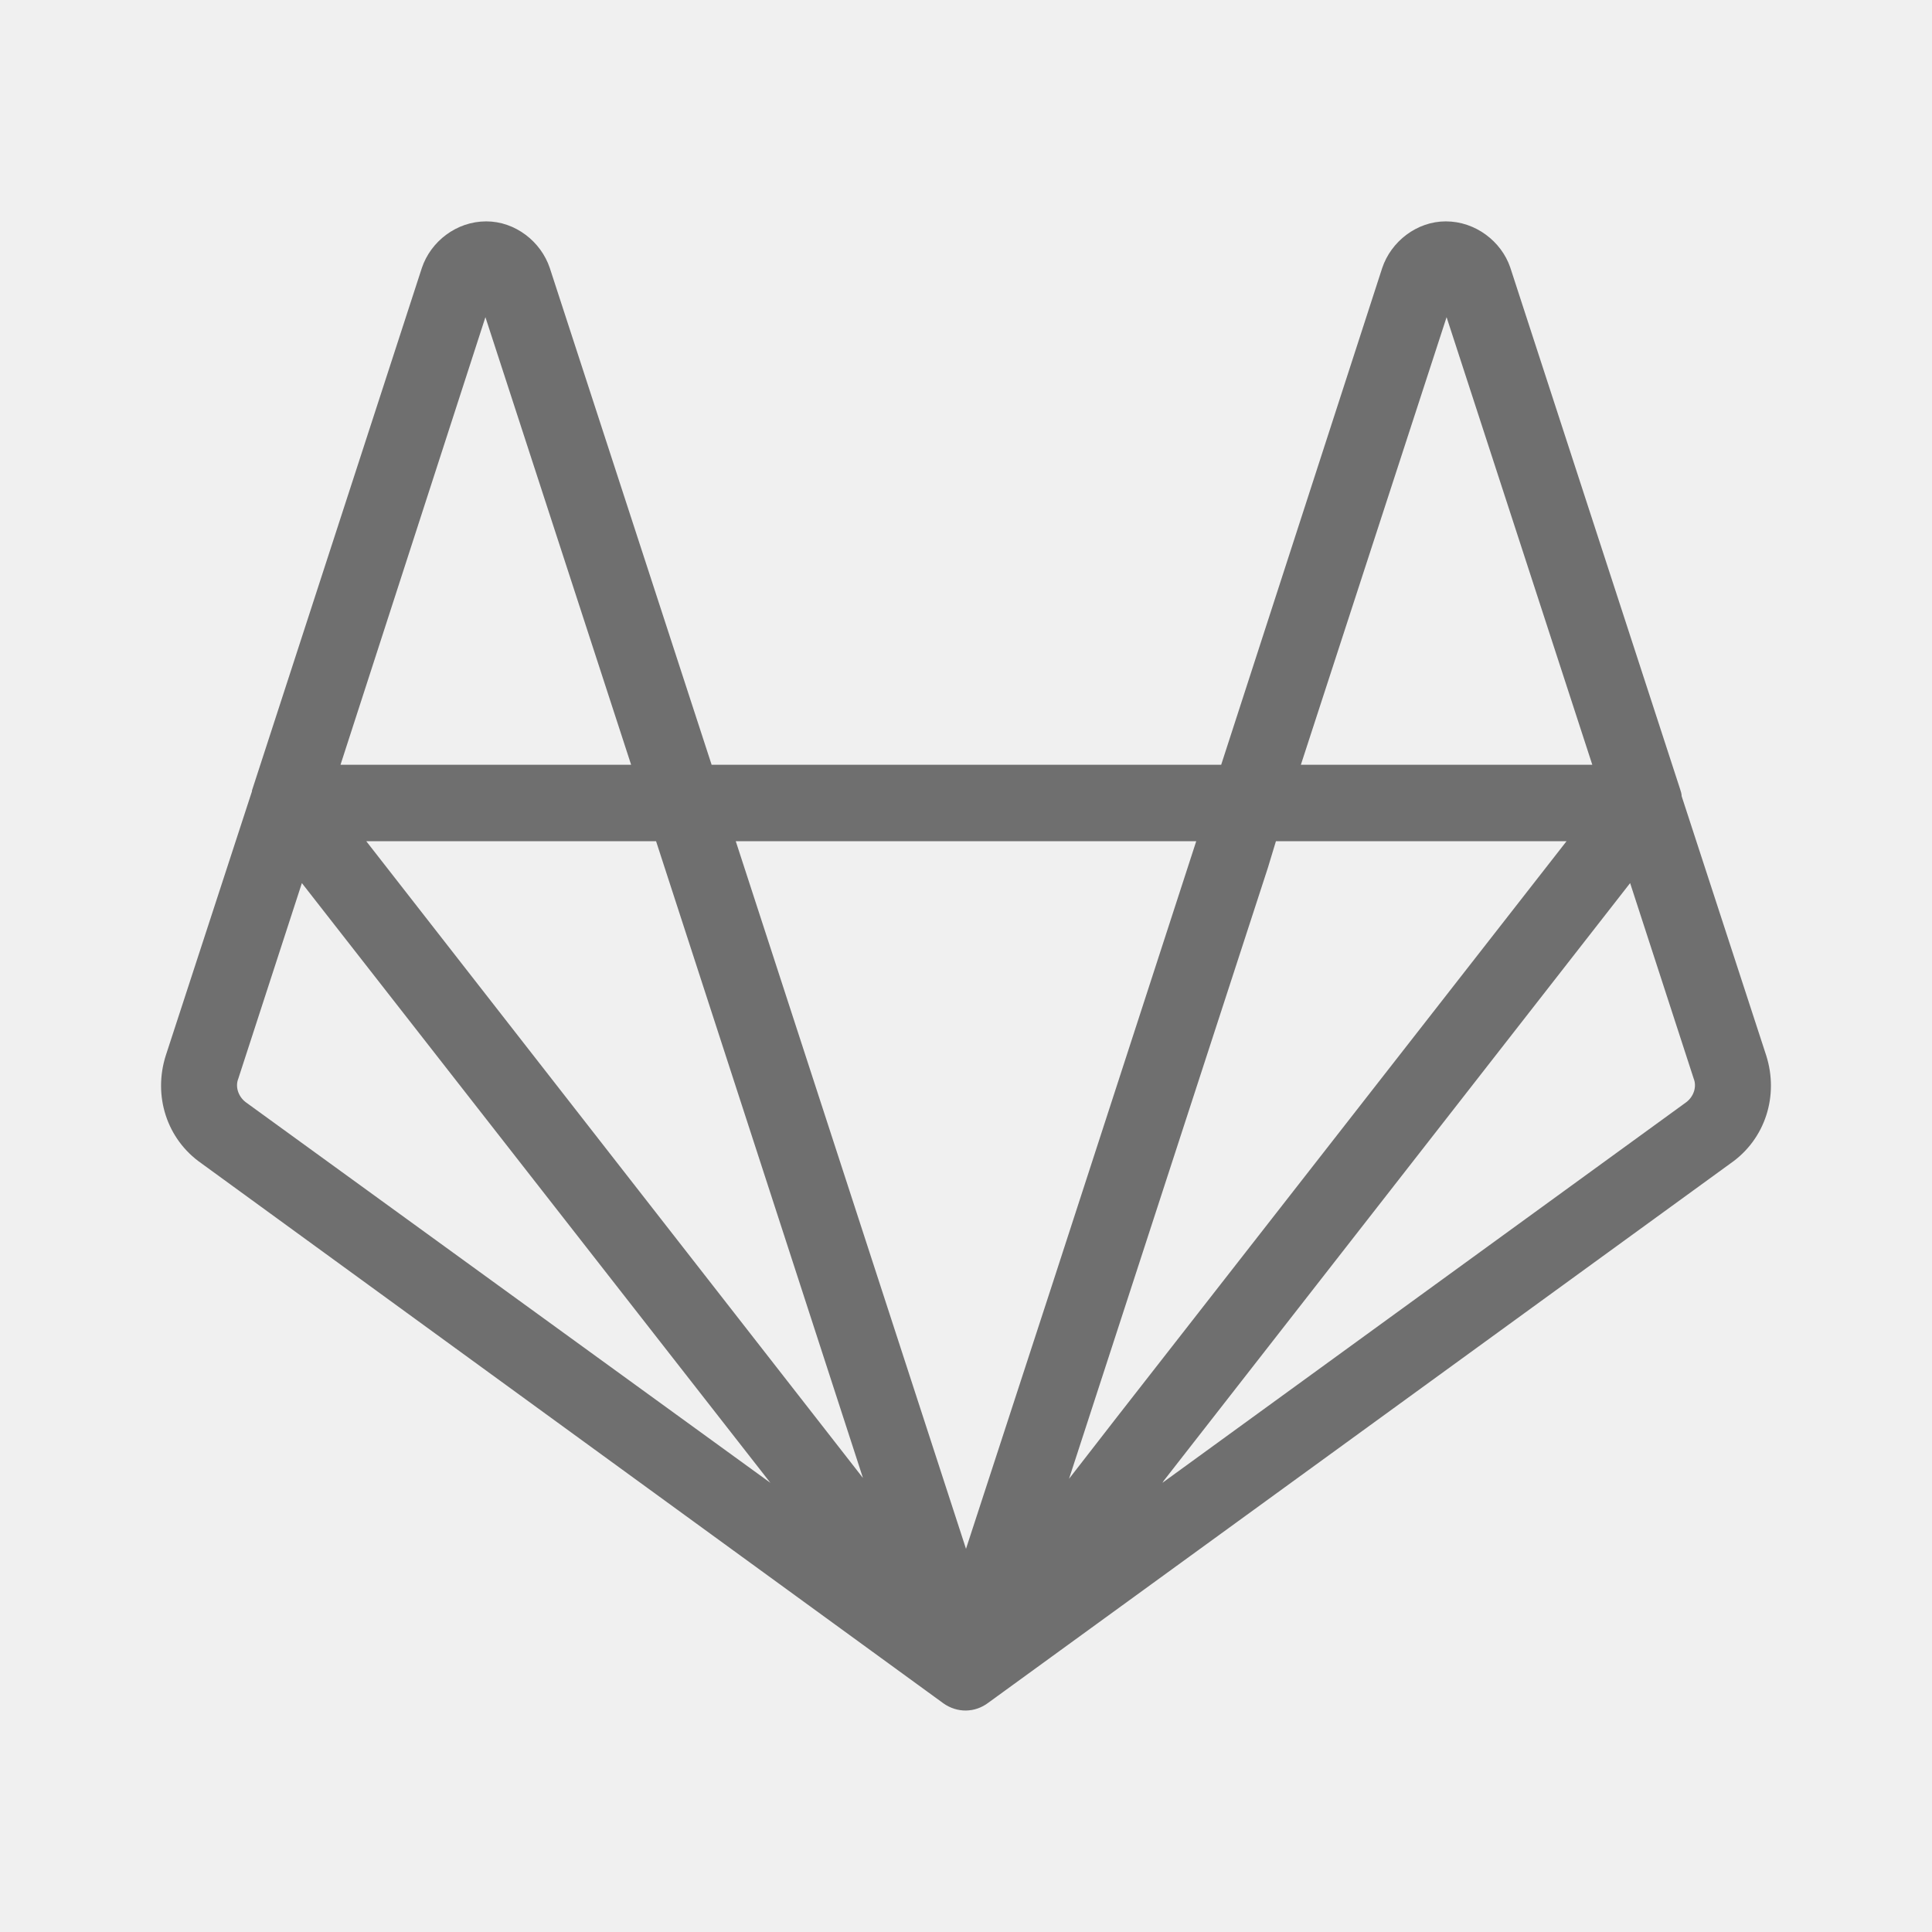
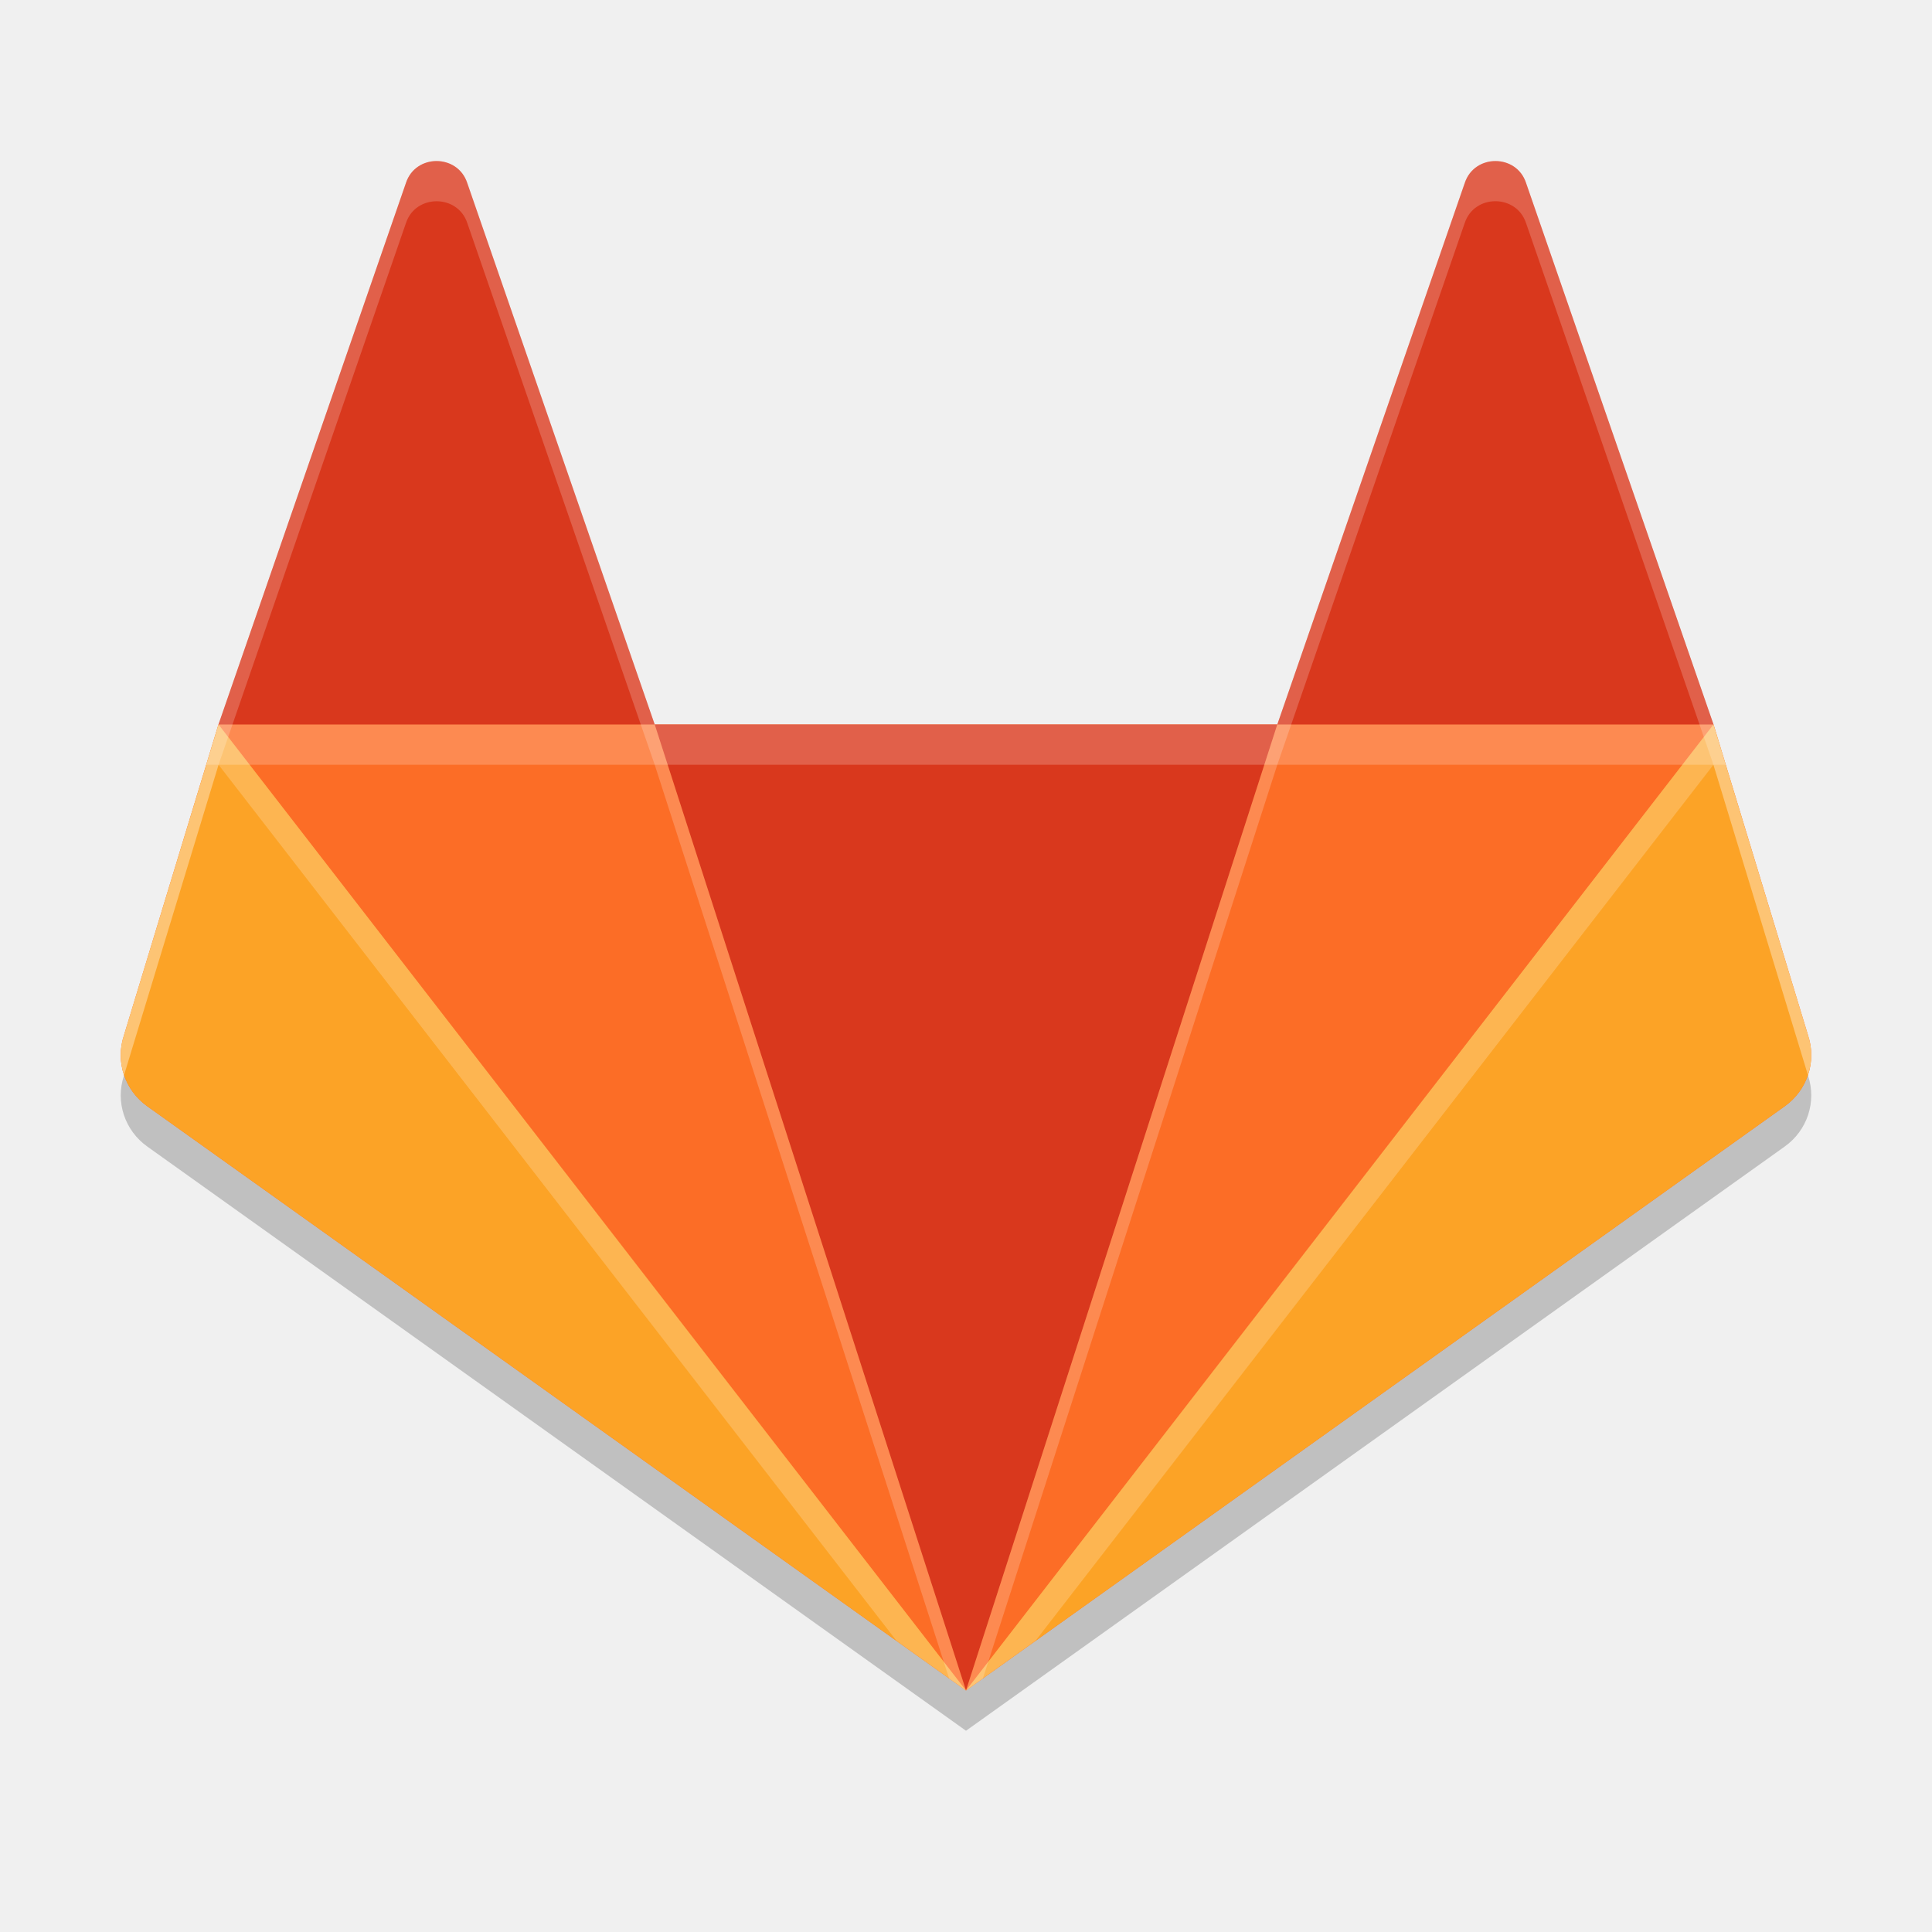
- <svg style="width:24px;height:24px" viewBox="0 0 24 24">
-   <path fill="#6F6F6F" d="M21.94 13.11L20.89 9.89C20.89 9.86 20.88 9.83 20.87 9.8L18.76 3.32C18.65 3 18.33 2.75 17.96 2.75C17.6 2.75 17.28 3 17.17 3.33L15.17 9.5H8.84L6.83 3.33C6.72 3 6.4 2.75 6.04 2.75H6.04C5.67 2.75 5.35 3 5.24 3.33L3.13 9.82C3.13 9.82 3.13 9.83 3.13 9.83L2.06 13.11C1.9 13.61 2.07 14.15 2.5 14.45L11.72 21.16C11.89 21.28 12.11 21.28 12.28 21.15L21.5 14.45C21.93 14.15 22.1 13.61 21.94 13.11M8.15 10.45L10.72 18.36L4.55 10.45M13.28 18.37L15.75 10.78L15.85 10.45H19.46L13.87 17.61M17.97 3.94L19.78 9.5H16.16M14.86 10.45L13.07 15.96L12 19.24L9.14 10.45M6.03 3.94L7.84 9.5H4.23M3.05 13.69C2.96 13.62 2.92 13.5 2.96 13.4L3.75 10.97L9.57 18.42M20.95 13.69L14.44 18.42L14.46 18.39L20.25 10.97L21.04 13.4C21.08 13.5 21.04 13.62 20.95 13.69" />
+ <svg xmlns="http://www.w3.org/2000/svg" width="24" height="24" version="1.1">
+   <g transform="translate(0,-308.3)">
+     <path style="opacity:0.2;fill-rule:evenodd" d="m 22.461,321.664 -1.175,-3.364 -2.329,-7.228 c -0.12,-0.362 -0.642,-0.362 -0.761,0 l -2.329,7.228 H 8.133 l -2.329,-7.228 c -0.12,-0.362 -0.642,-0.362 -0.761,0 l -2.329,7.228 -1.175,3.364 c -0.107,0.324 0.01,0.679 0.291,0.879 l 10.17,7.257 10.17,-7.257 c 0.281,-0.2 0.398,-0.555 0.291,-0.879" />
+     <path style="fill:#fc6d26;fill-rule:evenodd" d="M 22.461,321.164 21.286,317.3 19,314.3 c -0.12,-0.362 -0.642,-0.362 -0.761,0 L 15.867,317.3 H 8.133 l -2.633,-3 c -0.12,-0.362 -0.642,-0.362 -0.761,0 L 2.714,317.3 1.539,321.164 c -0.107,0.324 0.01,0.679 0.291,0.879 l 10.17,7.257 10.17,-7.257 c 0.281,-0.2 0.398,-0.555 0.291,-0.879" />
+     <path style="fill:#d9381d;fill-rule:evenodd" d="m 12,329.3 v 0 l 3.867,-12 H 8.133 Z" />
+     <path style="fill:#fca326;fill-rule:evenodd" d="m 2.714,317.3 v 0 l -1.175,3.864 c -0.107,0.324 0.01,0.679 0.291,0.879 l 10.17,7.257 z" />
+     <path style="fill:#d9381d;fill-rule:evenodd" d="m 2.714,317.3 h 5.419 l -2.329,-6.728 c -0.12,-0.362 -0.642,-0.362 -0.761,0 z" />
+     <path style="fill:#fca326;fill-rule:evenodd" d="m 21.286,317.3 v 0 l 1.175,3.864 c 0.107,0.324 -0.01,0.679 -0.291,0.879 l -10.17,7.257 z" />
+     <path style="fill:#d9381d;fill-rule:evenodd" d="m 21.286,317.3 h -5.419 l 2.329,-6.728 c 0.12,-0.362 0.642,-0.362 0.761,0 z" />
+     <path style="fill:#ffffff;fill-rule:evenodd;opacity:0.2" transform="translate(0,308.3)" d="M 5.424 2 C 5.263 2 5.103 2.09 5.043 2.271 L 2.715 9 L 1.539 12.863 C 1.485 13.027 1.488 13.2 1.541 13.355 L 2.715 9.5 L 5.043 2.771 C 5.103 2.59 5.263 2.5 5.424 2.5 C 5.584 2.5 5.745 2.59 5.805 2.771 L 8.133 9.5 L 11.791 20.852 L 12 21 L 8.133 9 L 5.805 2.271 C 5.745 2.09 5.584 2 5.424 2 z M 12 21 L 12.209 20.852 L 15.867 9.5 L 18.195 2.771 C 18.315 2.409 18.837 2.409 18.957 2.771 L 21.285 9.5 L 22.459 13.355 C 22.512 13.2 22.515 13.027 22.461 12.863 L 21.285 9 L 18.957 2.271 C 18.837 1.909 18.315 1.909 18.195 2.271 L 15.867 9 L 12 21 z" />
+     <path style="fill:#ffffff;fill-rule:evenodd;opacity:0.2" transform="translate(0,308.3)" d="M 2.715 9 L 1.539 12.863 C 1.485 13.027 1.488 13.2 1.541 13.355 L 2.715 9.5 L 11.137 20.383 L 12 21 L 2.715 9 z M 12 21 L 12.863 20.383 L 21.285 9.5 L 22.459 13.355 C 22.512 13.2 22.515 13.027 22.461 12.863 L 21.285 9 L 12 21 z" />
+     <path style="opacity:0.2;fill:#ffffff" transform="translate(0,308.3)" d="M 2.715 9 L 2.562 9.5 L 21.438 9.5 L 21.285 9 L 15.867 9 L 8.133 9 L 2.715 9 z" />
+   </g>
</svg>
